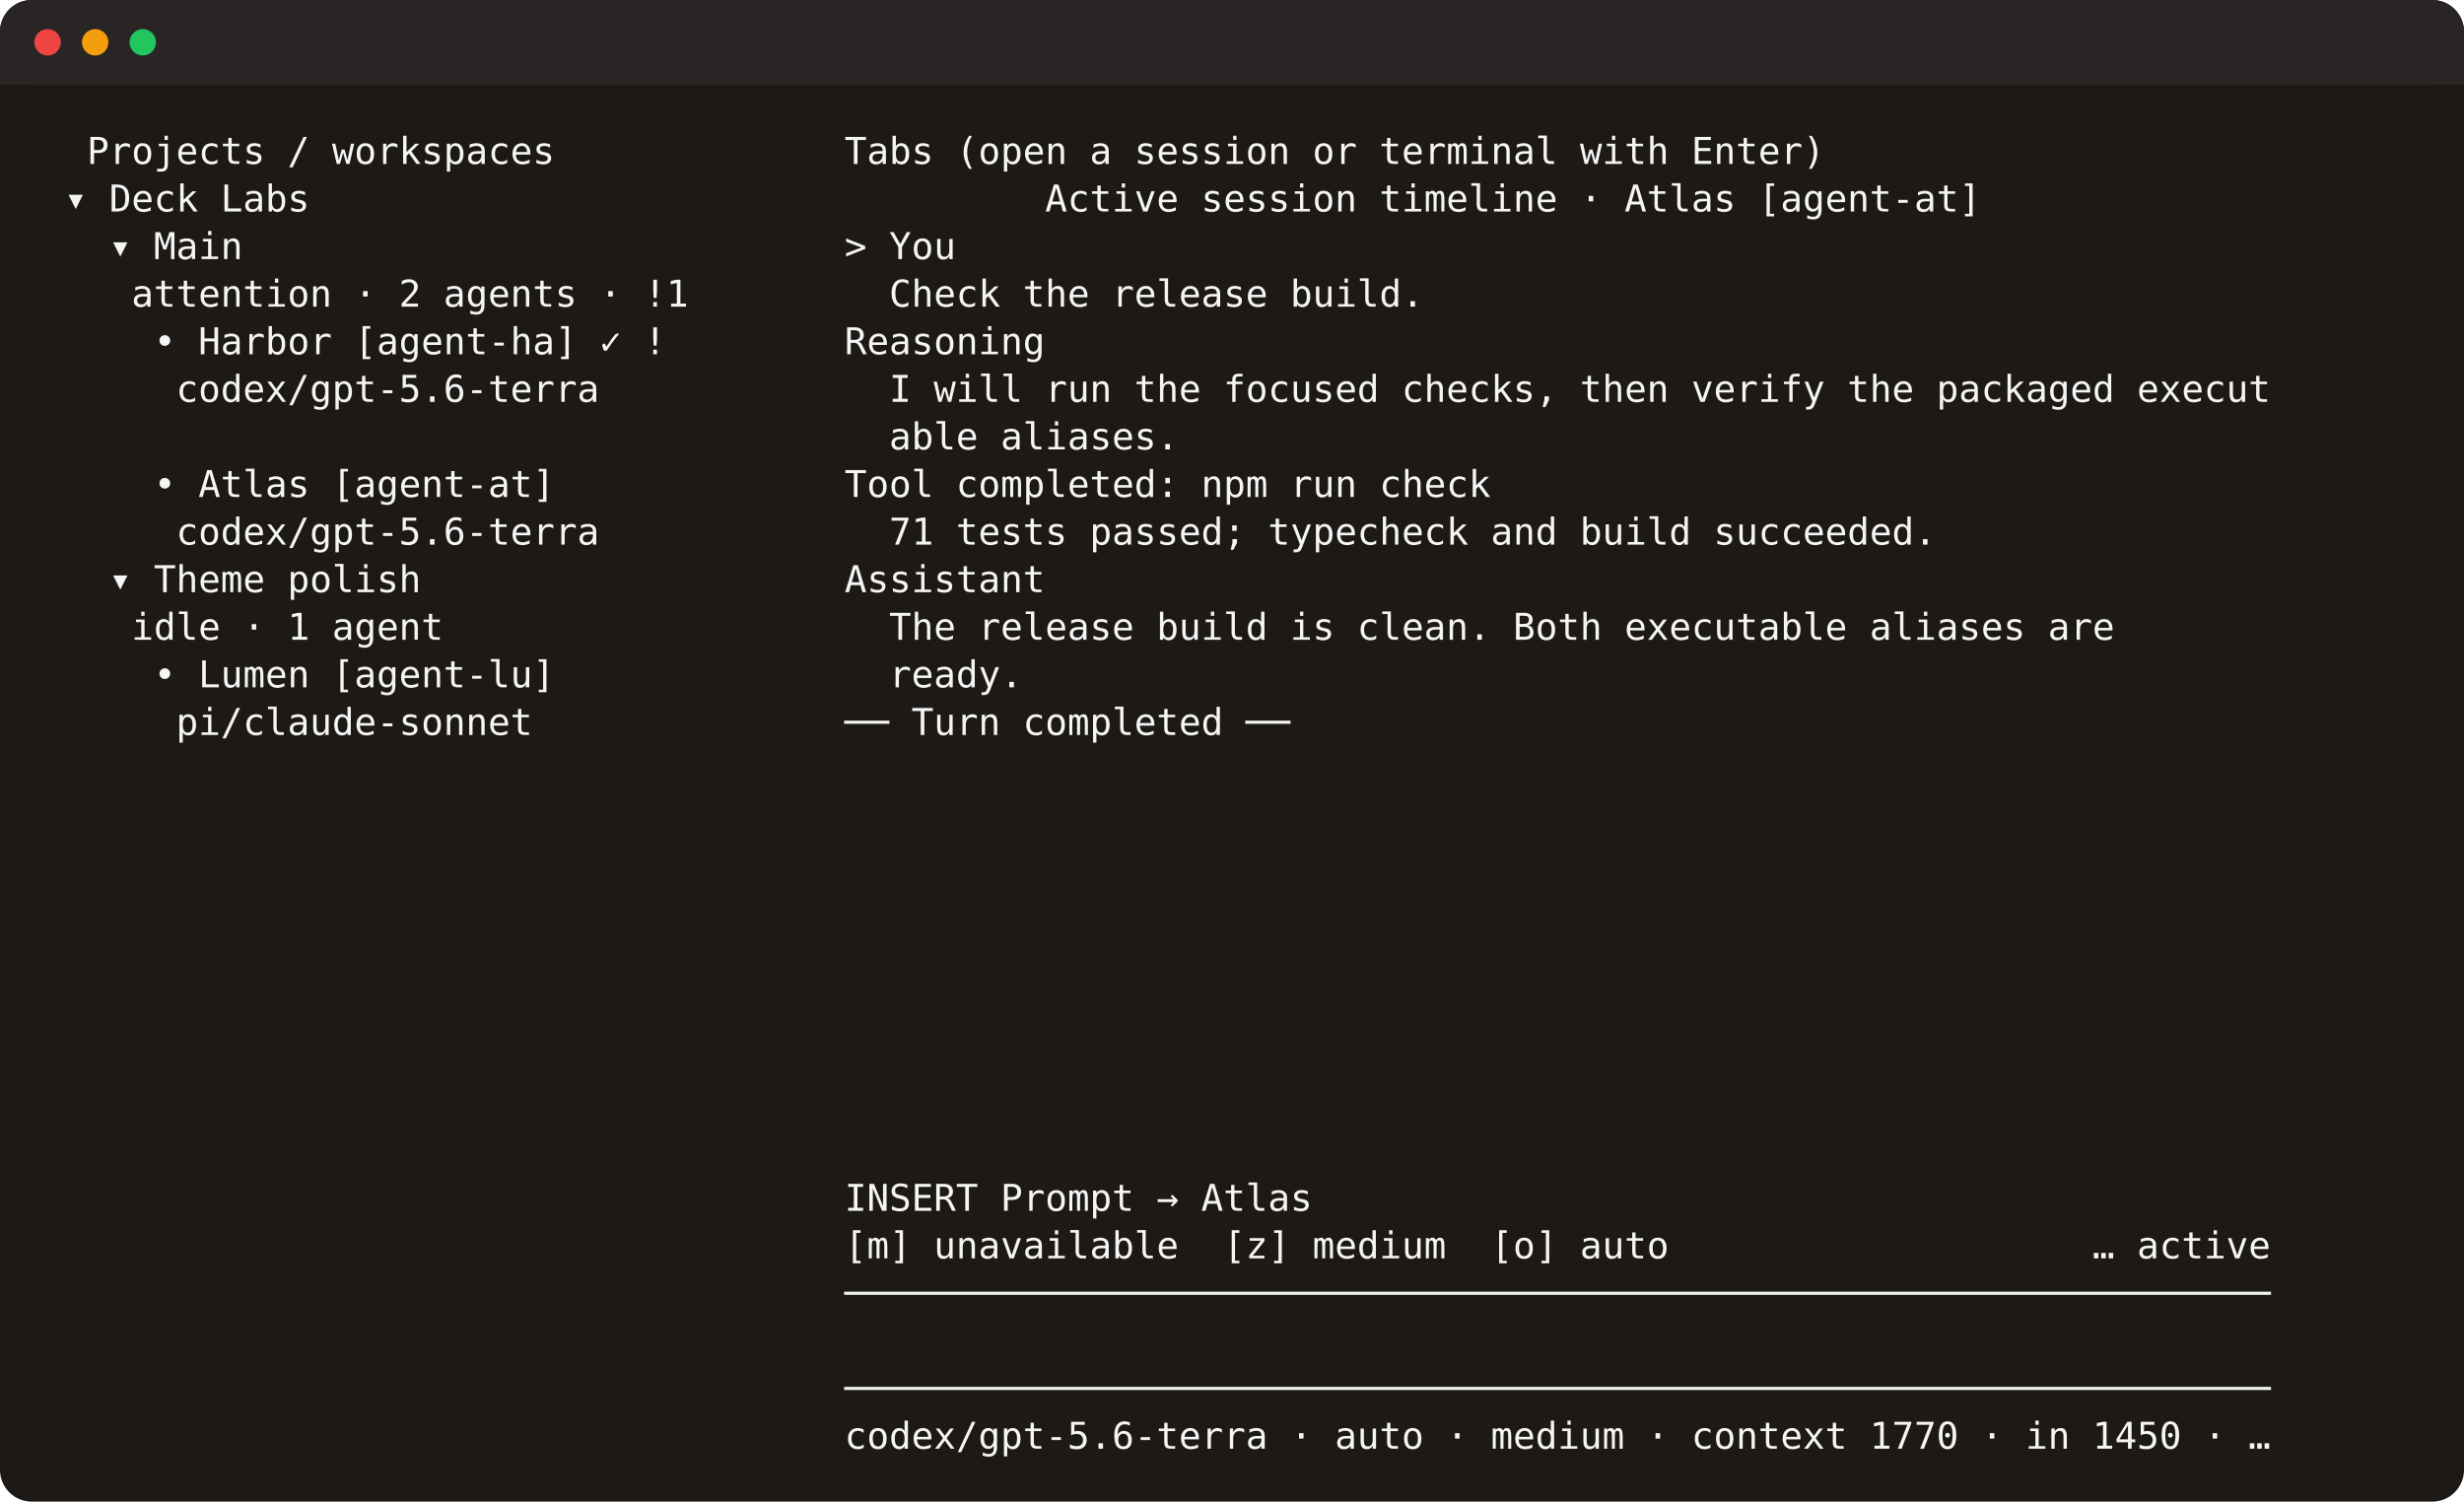
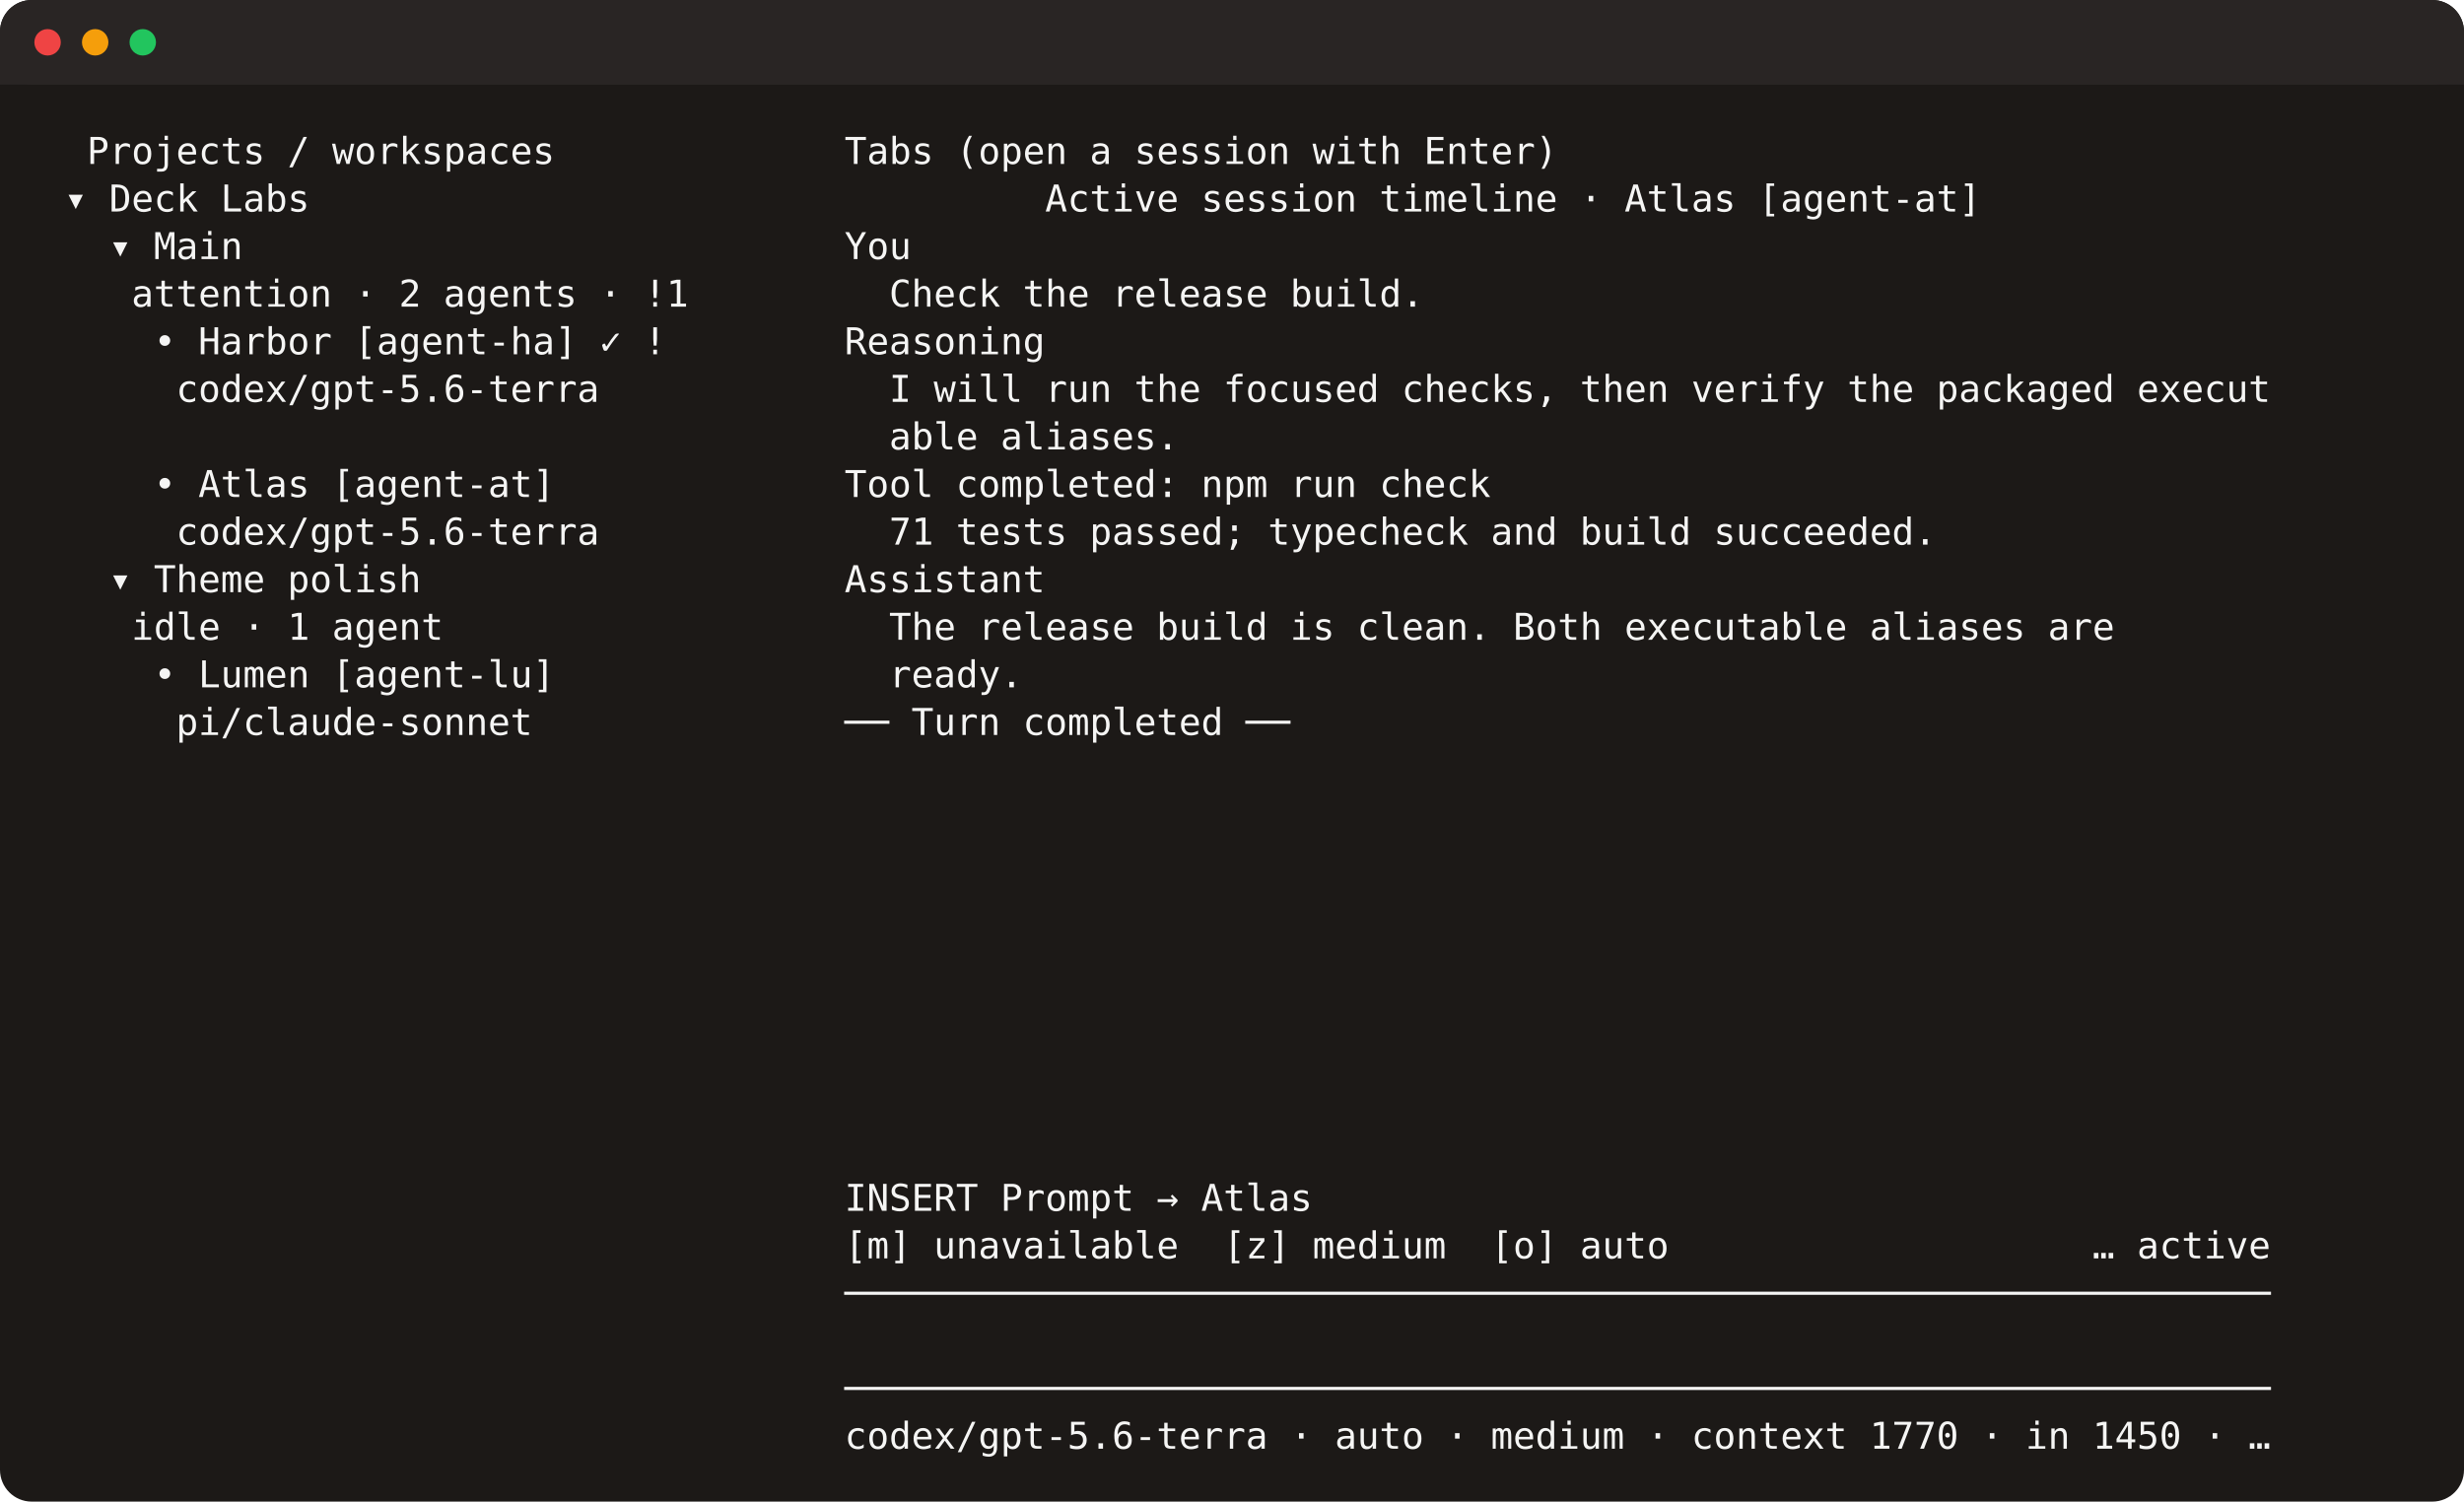
<svg xmlns="http://www.w3.org/2000/svg" width="932" height="568" viewBox="0 0 932 568">
  <rect width="932" height="568" rx="12" fill="#1c1917" />
  <rect width="932" height="32" rx="12" fill="#292524" />
  <rect y="20" width="932" height="12" fill="#292524" />
  <circle cx="18" cy="16" r="5" fill="#ef4444" />
  <circle cx="36" cy="16" r="5" fill="#f59e0b" />
  <circle cx="54" cy="16" r="5" fill="#22c55e" />
  <g fill="#f5f5f4" font-family="SFMono-Regular, Menlo, Consolas, monospace" font-size="14" xml:space="preserve">
-     <text x="16" y="62">  Projects / workspaces             Tabs (open a session or terminal with Enter)                    </text>
+     <text x="16" y="62">  Projects / workspaces             Tabs (open a session with Enter)                                </text>
    <text x="16" y="80"> ▾ Deck Labs                                 Active session timeline · Atlas [agent-at]             </text>
-     <text x="16" y="98">   ▾ Main                           &gt; You                                                           </text>
+     <text x="16" y="98">   ▾ Main                           You                                                             </text>
    <text x="16" y="116">    attention · 2 agents · !1         Check the release build.                                      </text>
    <text x="16" y="134">     • Harbor [agent-ha] ✓ !        Reasoning                                                       </text>
    <text x="16" y="152">      codex/gpt-5.6-terra             I will run the focused checks, then verify the packaged execut</text>
    <text x="16" y="170">                                      able aliases.                                                 </text>
    <text x="16" y="188">     • Atlas [agent-at]             Tool completed: npm run check                                   </text>
    <text x="16" y="206">      codex/gpt-5.6-terra             71 tests passed; typecheck and build succeeded.               </text>
    <text x="16" y="224">   ▾ Theme polish                   Assistant                                                       </text>
    <text x="16" y="242">    idle · 1 agent                    The release build is clean. Both executable aliases are       </text>
    <text x="16" y="260">     • Lumen [agent-lu]               ready.                                                        </text>
    <text x="16" y="278">      pi/claude-sonnet              ── Turn completed ──                                            </text>
    <text x="16" y="296" />
    <text x="16" y="314" />
    <text x="16" y="332" />
    <text x="16" y="350" />
    <text x="16" y="368" />
    <text x="16" y="386" />
    <text x="16" y="404" />
    <text x="16" y="422" />
    <text x="16" y="440" />
    <text x="16" y="458">                                    INSERT Prompt → Atlas                                           </text>
    <text x="16" y="476">                                    [m] unavailable  [z] medium  [o] auto                   … active</text>
    <text x="16" y="494">                                    ────────────────────────────────────────────────────────────────</text>
    <text x="16" y="512">                                                                                                    </text>
    <text x="16" y="530">                                    ────────────────────────────────────────────────────────────────</text>
    <text x="16" y="548">                                    codex/gpt-5.6-terra · auto · medium · context 1770 · in 1450 · …</text>
  </g>
</svg>
